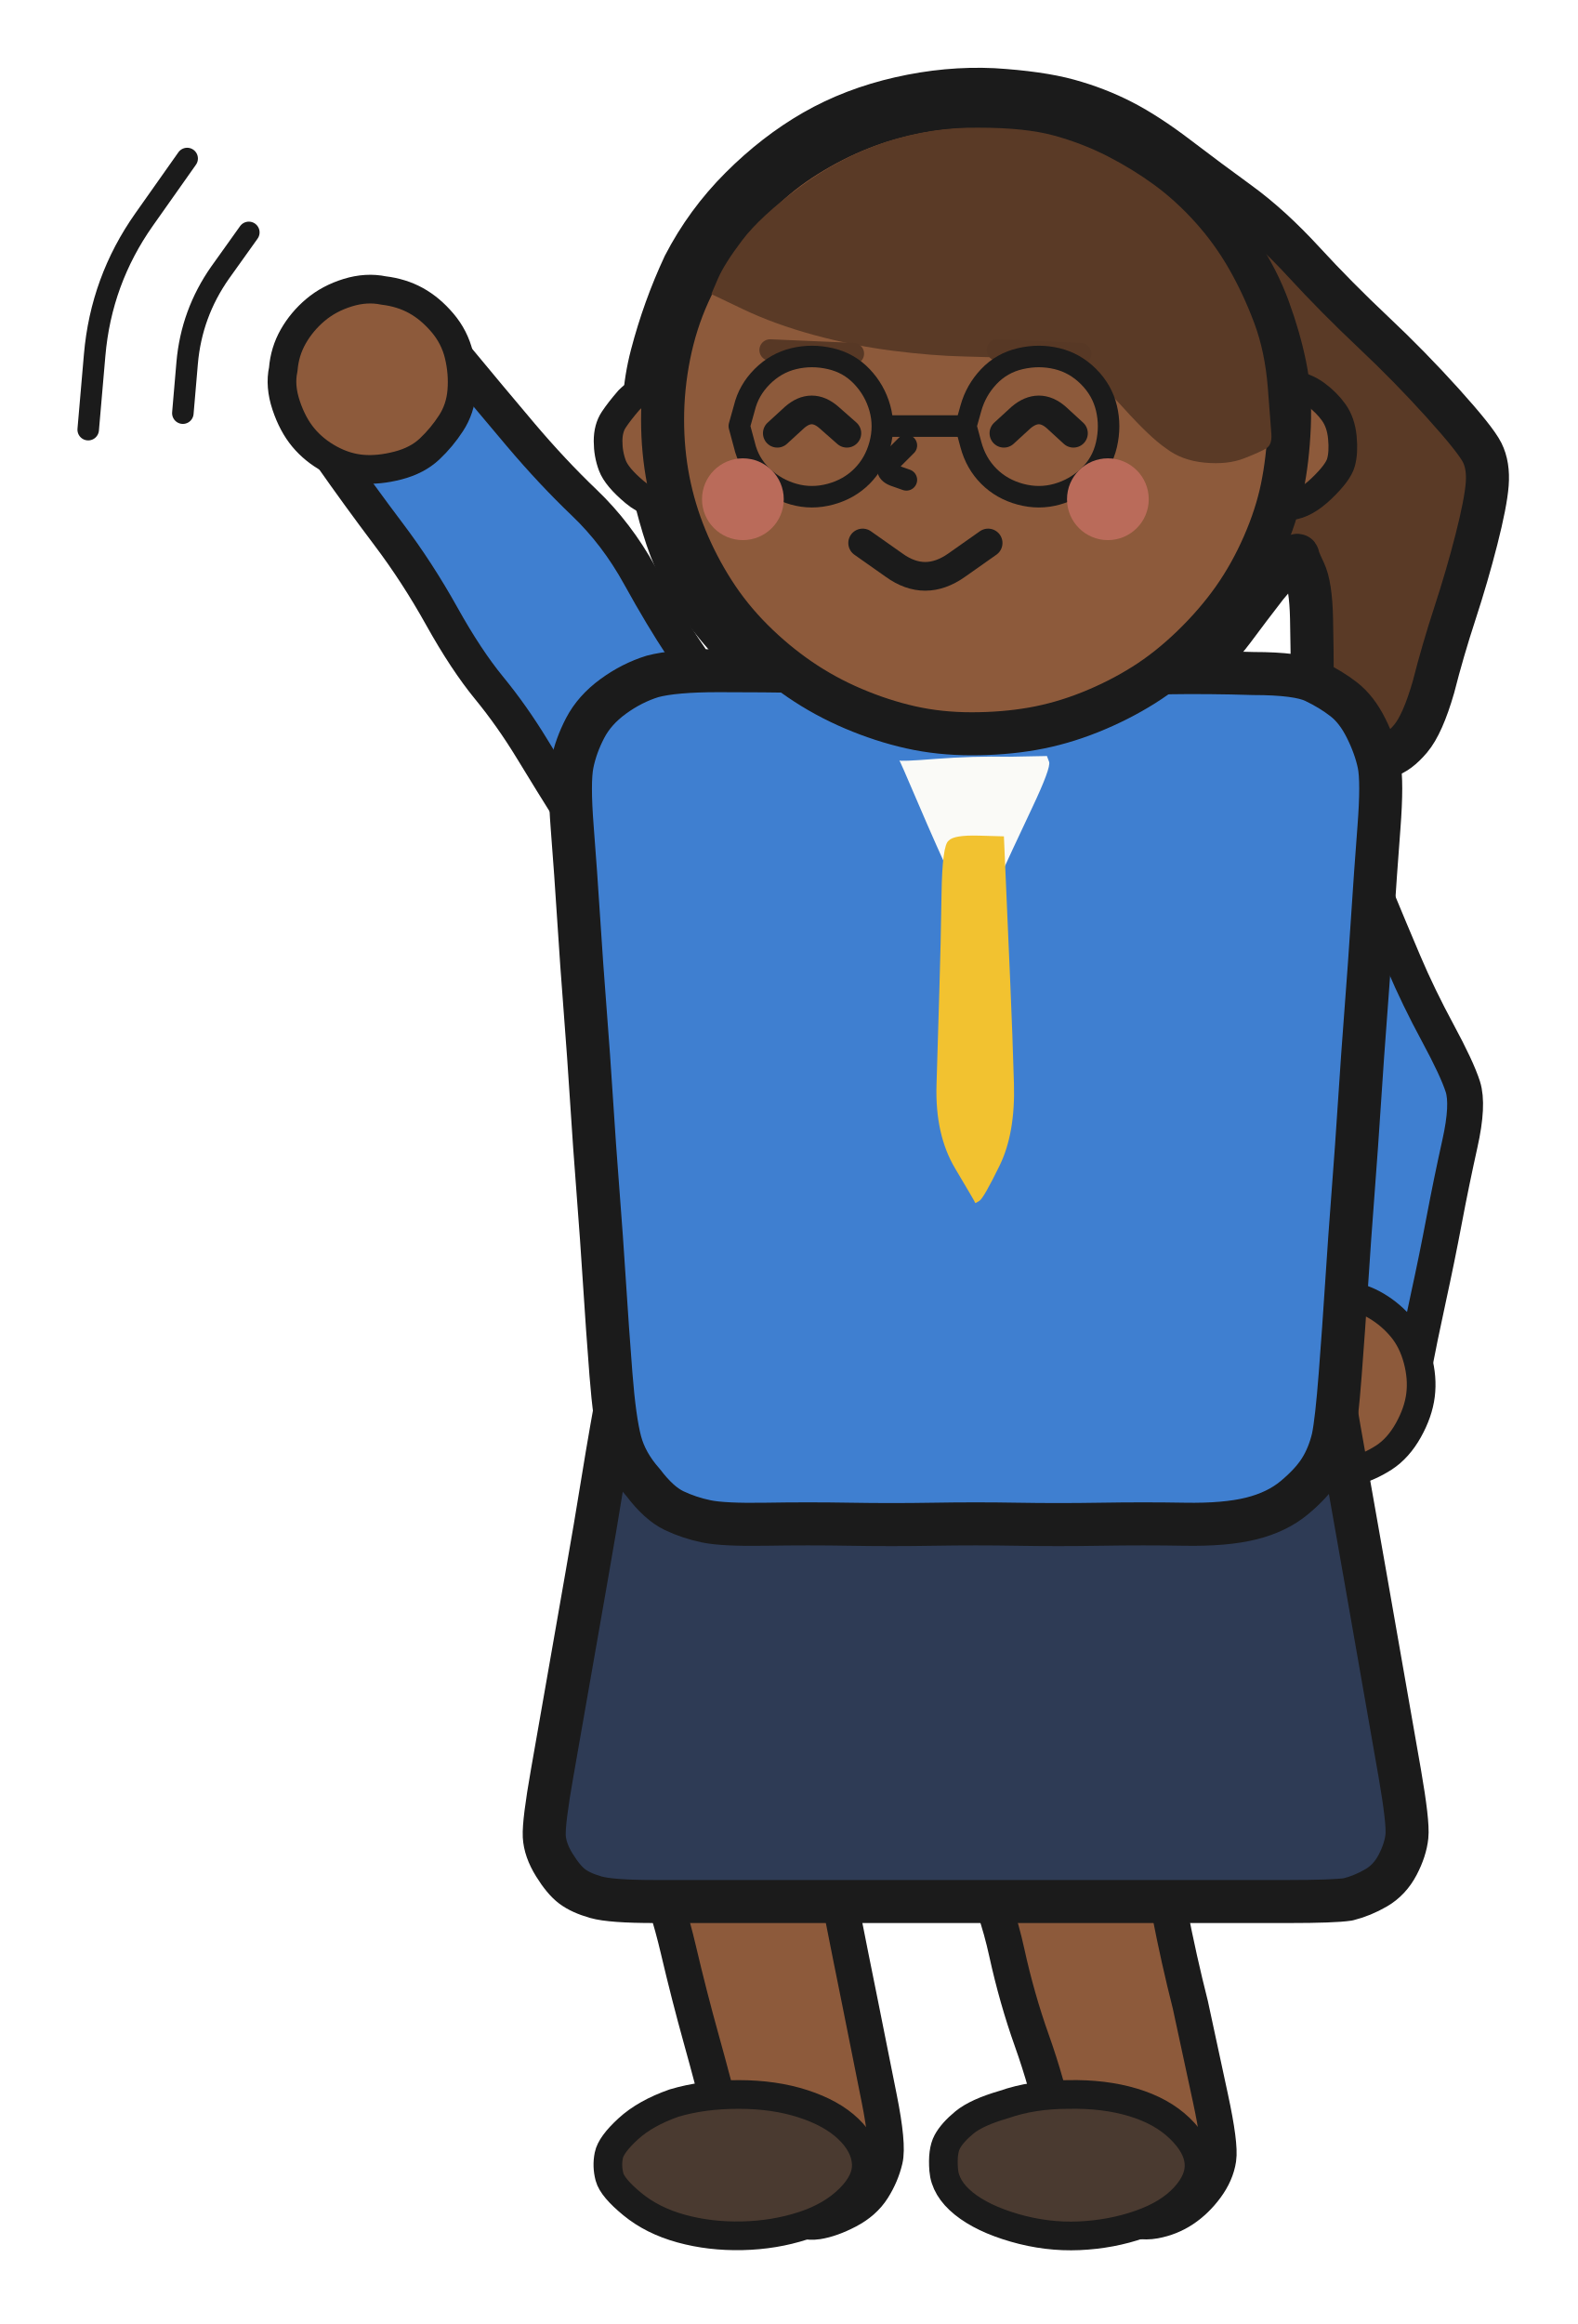
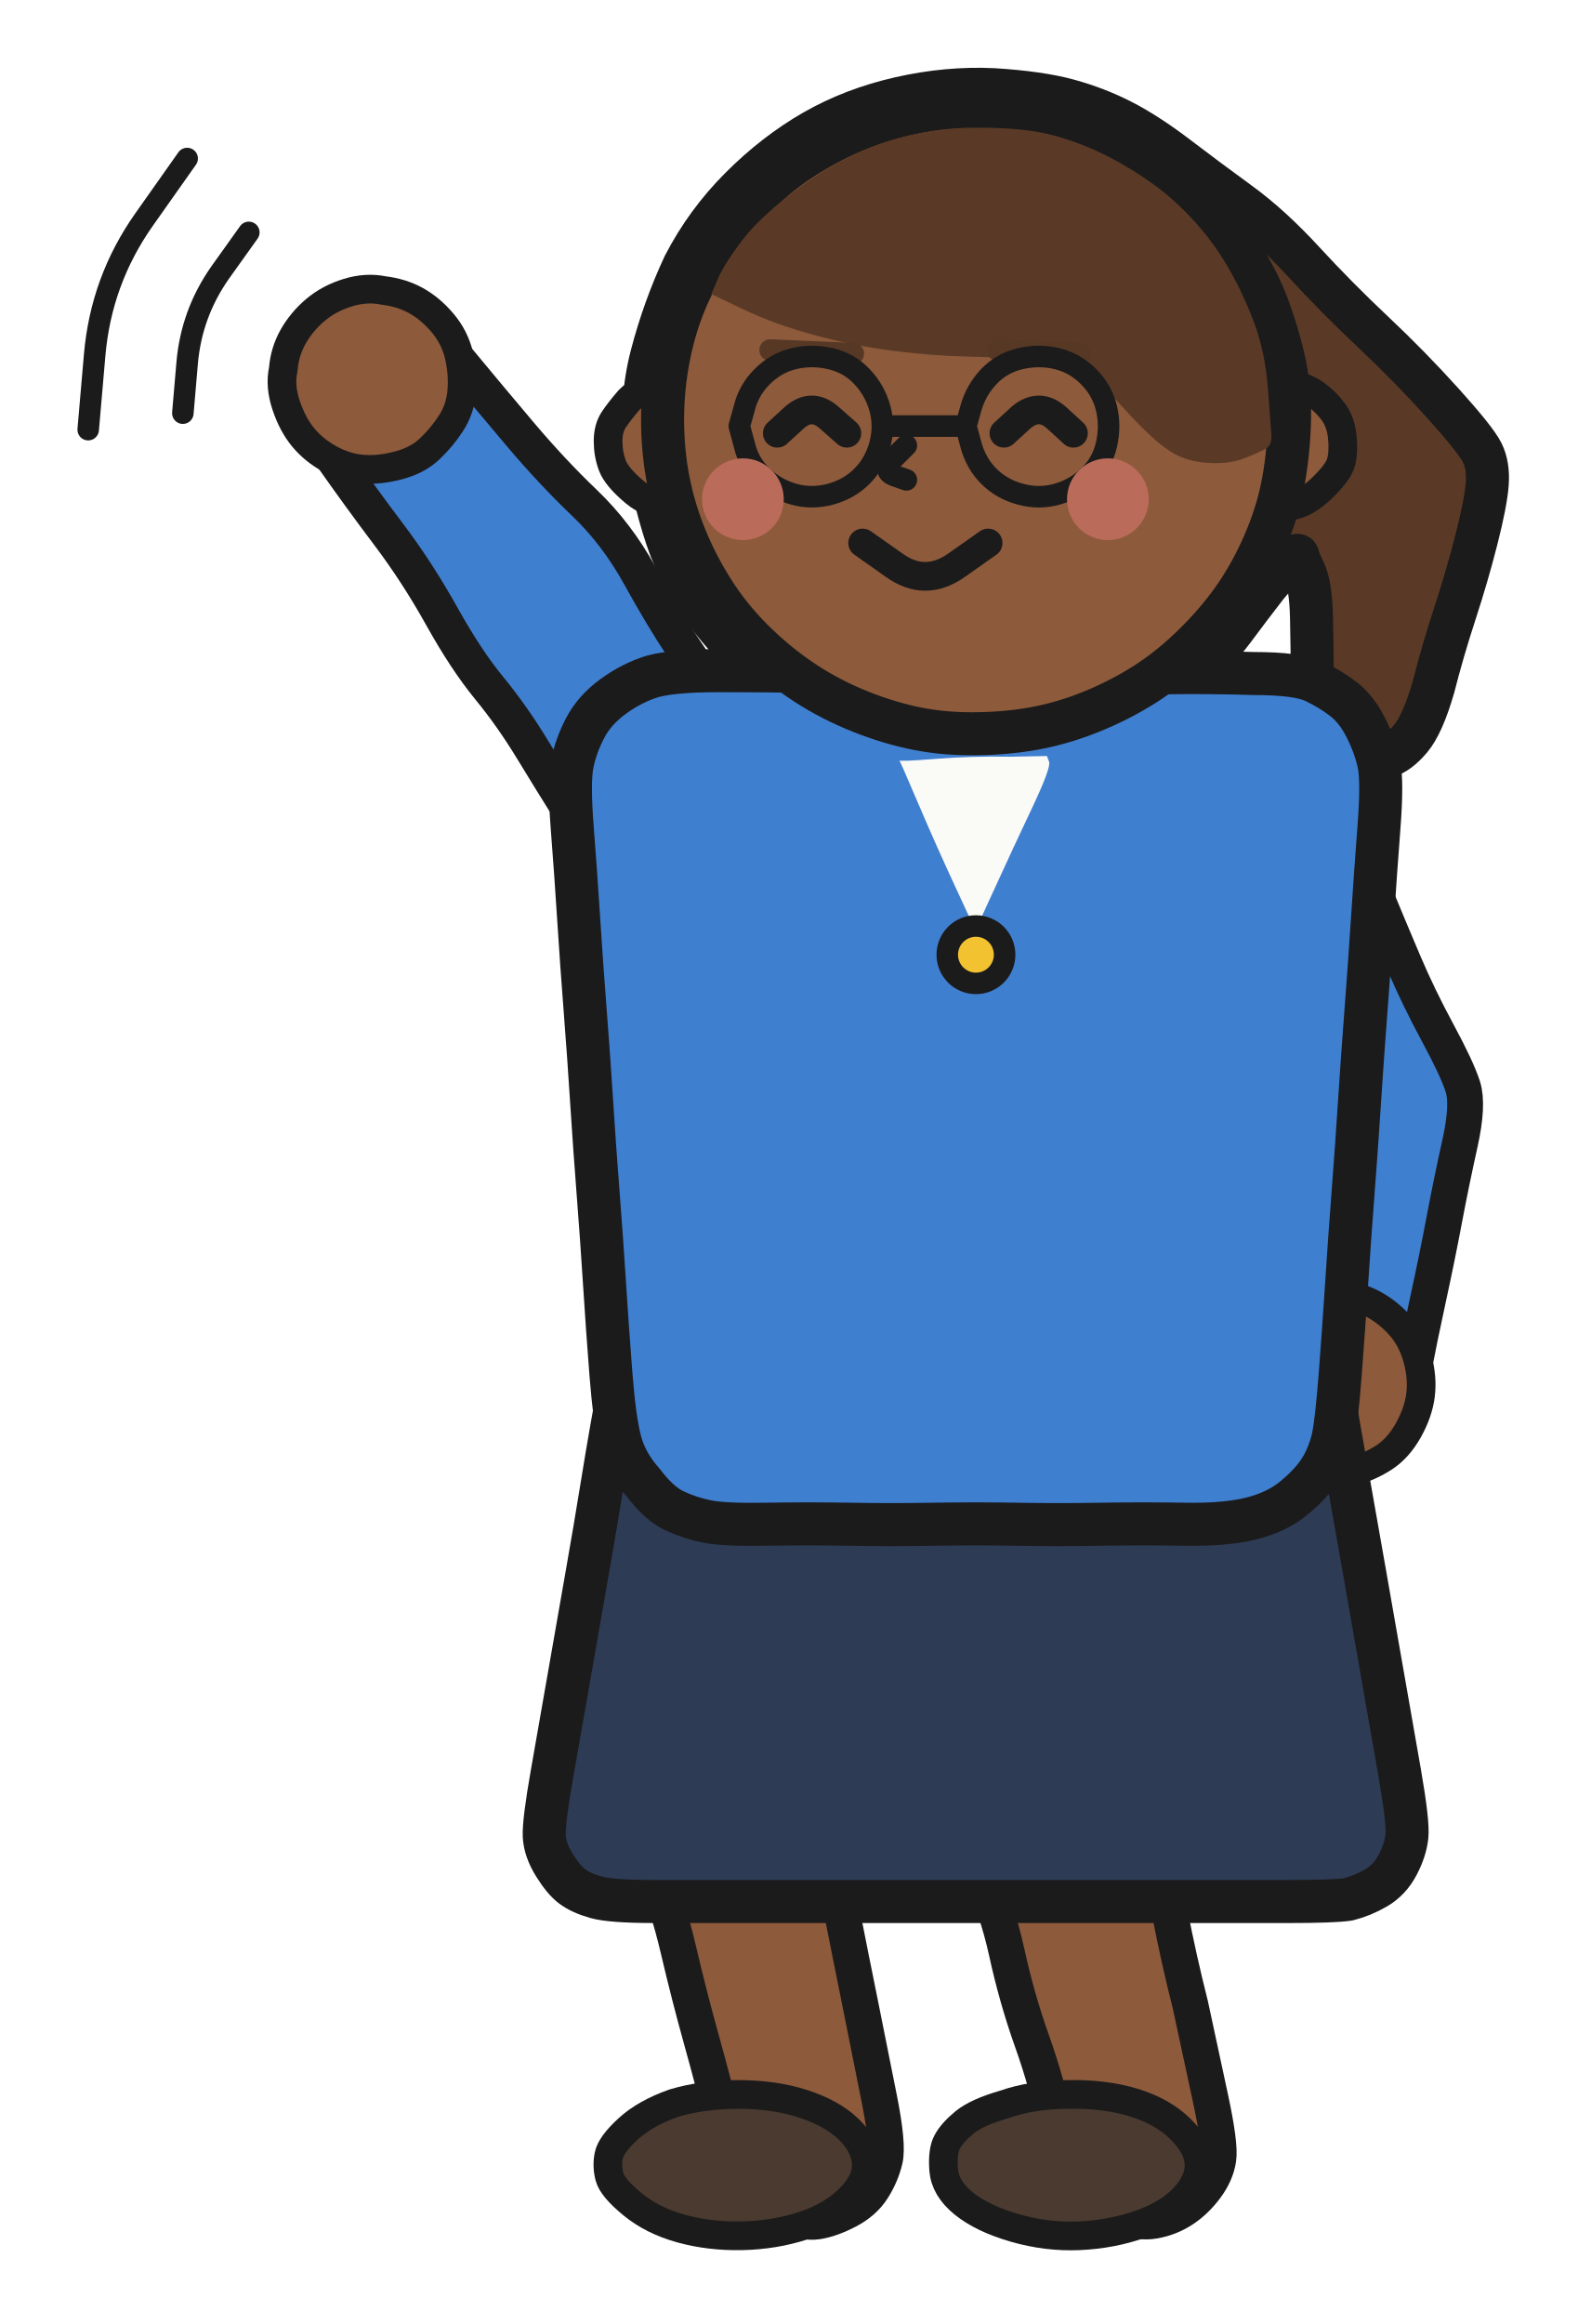
<svg xmlns="http://www.w3.org/2000/svg" viewBox="0 0 220 324" width="220" height="324">
  <g stroke="#1B1B1B" stroke-linecap="round" stroke-linejoin="round">
    <path d="M138.5 12.5Q145 12.9 149 14t7.5 2.9t7.7 5t8.6 6.4t9 8.2t9.7 9.8t9.7 9.9t5.5 6.9t.7 4.4t-1.5 7.7t-3 10.3t-3 10.3q-1.5 5.2 -3.2 7.2t-3.2 2.4t-3 .5t-3-.9t-2.4-1.9t-1.5-2.6t-.6-5.7t-.1-8.6t-1-6.5t-.9-2.2t-1 .5t-3.4 3.7q-2.4 3.1 -4.7 6.2t-6.7 6.6t-9.7 6t-11.5 3.6t-12.5 .4t-12.5-3.1t-11-6.2t-8.9-9t-6.1-11.2t-2.9-12.5t.8-13t4.5-12.5q3.1-6 7.9-10.8t10.2-7.9t12-4.6t13-1.2Z" fill="#5A3A26" stroke-width="6" />
    <path d="M175.5 104.7Q179 105 181 106.2t3.5 3t3.5 6.5t3.9 9.3t3.9 9.3t4.7 9.7t3.5 7.5t-.4 7.9t-2.2 10.7t-2.2 10.8t-2.2 10.7t-3.1 7.9q-1.9 2.4 -4.4 3.4t-4.5 .8t-3.8-.9t-3-2t-2.1-3t-1.2-3.8t.6-8.8t1.5-13.4t.4-10.8t-1.3-7.5t-3.2-8t-4.3-9q-2.2-4.5 -4.3-9t-2.7-6.5t-.1-5.3t2.5-6t5-4t6.5-1Z" fill="#3F7FD0" stroke-width="5" />
    <path d="M187.5 180.5Q190 180.9 192 182.1t3.5 3t2.2 4.4t.4 5t-1.7 4.9t-3.4 3.8t-4.5 2t-5 .1t-4.7-1.9t-3.5-3.4t-1.9-4.5t0-5q.5-2.5 1.8-4.5t3.6-3.5t4.2-1.9t4.5-.1Z" fill="#8D5A3B" stroke-width="4" />
    <path d="M50 42.5Q53 42 56.3 43.5t7.6 6.7t8.7 10.4t8.9 9.5t7.7 10.1t6 10t5.7 8.3t5.7 8.3t3.7 6.7t.6 5t-1.4 5t-3 4q-1.7 1.5 -3.6 2.3t-4.4 .9t-4.5-.5t-4-2t-4.8-6t-5.5-8.9t-5.5-8.9t-6-8.5t-6.6-10t-7.4-11.4t-8-11t-4.6-8.5q-.6-3 .2-5.5t3-4.5t5.2-2.5Z" fill="#3F7FD0" stroke-width="5" />
    <path d="M53.5 40.5Q56 40.8 58 41.9t3.7 3.1t2.3 4.5t.4 5t-1.5 4.5t-3 3.6t-4.4 2.3t-5 .5t-4.5-1.4t-3.7-3t-2.4-4.5t-.4-5q.2-2.5 1.4-4.6t3.1-3.7t4.5-2.4t5-.3Z" fill="#8D5A3B" stroke-width="4" />
    <path d="M159.5 177.5Q162 177.8 164 178.7t3.5 2.3t2.6 3.2t1.6 3.8t-.9 8.4t-2.6 12.7t-2.6 12.8t-2.6 12.7t-1.6 10.4t0 9.5t1.7 12t2.9 13q1.4 6.5 2.8 13t1.1 8.5t-1.7 3.9t-3.2 3.1t-4 1.6t-5-.7t-5-3.4t-3.6-8.7t-3.5-12.3t-3.5-12.3t-4-11.7t-2.6-8q-.3-2.5 .6-6t1.7-6.9t1.9-9.7t2.1-12.5t2-12.6t2.1-12.5t2.4-8.5t3.4-3.6t4.5-2.2t5-.5Z" fill="#8D5A3B" stroke-width="5" />
    <path d="M149 292Q154 291.9 158 293.1t6.5 3.6t2.7 4.8t-2 4.8t-6.2 3.8t-8.5 1.6t-9-1.1t-7.1-3.4t-2.8-4.7t.5-3.9t2.4-2.7t5.5-2.5q4-1.4 9-1.4Z" fill="#4A3A30" stroke-width="4" />
    <path d="M115.5 177.5Q118 177.8 120 178.8t3.6 2.6t2.7 3.6t1.4 4t-1.1 8.2t-2.9 12.6t-2.9 12.4t-2.8 12.6t-1.9 10.2t-.2 9.5t1.5 12t2.6 13q1.3 6.5 2.6 13t.8 8.6t-1.7 4t-3.5 3.1t-4.2 1.5t-5-1t-4.7-3.4t-3.2-8.5t-3.3-12.5t-3.2-12.5t-3.8-12t-2.4-7.8q-.3-2 .7-5.5t1.9-7t2-9.7t2.3-12.6t2.3-12.4t2.2-12.6t2.7-8.5t3.5-3.7t4.5-2.1t5-.4Z" fill="#8D5A3B" stroke-width="5" />
    <path d="M103 292Q108 292 112 293.3t6.3 3.5t2.5 4.7t-2.3 5t-6.5 3.8t-8.5 1.4t-8.5-1t-6.8-3.4t-3.2-3.8t-.1-3t2.7-3.7t6.4-3.6q4-1.2 9-1.2Z" fill="#4A3A30" stroke-width="4" />
    <path d="M168.8 164.7Q175 164.7 177.1 165.8t3.5 3.7t2.6 9.3t2.4 13.7t2.4 13.7t2.4 13.6t2.4 13.7t2.4 13.7t1 8.8t-1.3 4t-3 3.2t-3.9 1.6q-2 .3 -8.3 .3t-12.6 0t-12.7 0t-12.6 0t-12.6 0t-12.6 0t-12.7 0t-12.6 0t-8.2-.6t-3.3-1.5t-2.5-3t-1.4-4q-.1-2 1.1-8.8t2.4-13.7t2.4-13.7t2.3-13.6t2.4-13.7t2.4-13.7t2.7-9.3t2.9-3.5t3.5-1.3t8.2-.3t12.6 0t12.4 .1q6.3 0 12.6 0t12.4 .1t12.6 .1Z" fill="#2E3B55" stroke-width="6" />
    <path d="M174.8 93.9Q181 93.9 183.3 95t4.1 2.5t3.1 4t1.8 5t0 8.9t-.9 12.7t-.9 12.7t-.9 12.7t-.9 12.7t-.9 12.7t-.9 12.7t-1 8.9q-.6 2.5 -1.8 4.4t-3.6 3.9t-6 2.9t-9.3 .8t-11.7 0t-11.7 0t-11.6 0t-11.7 0t-11.7 0t-8.3-.4t-4.5-1.5t-4.3-3.9q-2.4-2.7 -3.2-5.7t-1.3-9.4t-.9-12.7t-.9-12.7t-.9-12.7t-.9-12.7t-.9-12.7t-.9-12.7t0-8.9t1.8-5t3.9-4.4t5.5-2.8q3-.8 9.2-.8t12.4 .1t12.5 .1t12.4 0t12.4 .1t12.5 0t12.4 .1Z" fill="#3F7FD0" stroke-width="6" />
    <path d="M140.8 105.5Q146 105.4 146 105.4t.3 .8t-2.4 6.5t-5.3 11.4t-2.6 5.6t-2.7-5.9t-5.3-11.9t-2.6-5.9t5.1-.2t10.3-.3Z" fill="#FAFAF7" stroke="none" data-noink="1" />
-     <path d="M136.5 116.5Q140 116.6 140 116.6t.3 6.9t.6 13.8t.5 13.8t-2 11.4t-2.8 4.9t-.6 .3t-2.8-4.8t-2.6-11.6t.4-13.3t.3-13.3t1-7.5q.7-.8 4.2-.7Z" fill="#F2C230" stroke="none" data-noink="1" />
+     <circle cx="136.1" cy="133.1" r="4" fill="#F2C230" stroke-width="3" />
    <path d="M180 53.6Q182 53.9 183.5 55t2.5 2.5t1.2 3.5t-.2 3.5t-2.7 3.6t-4.3 2.4t-3.5 0t-2.9-1.5t-2.3-2.5t-.9-4.5t1-4.5t2.3-2.4q1.3-1 2.8-1.4t3.5-.1Z" fill="#8D5A3B" stroke-width="4" />
    <path d="M94 53.5Q96 53.7 97.5 54.5t2.6 2.1t1.6 2.9t.3 3.5t-1.1 3.5t-2.3 2.5t-4.5 1.3t-5.6-1.7t-3.1-3.7t-.6-3.4t.8-3t2.1-2.7q1.3-1.3 2.8-1.8t3.5-.5Z" fill="#8D5A3B" stroke-width="4" />
    <path d="M136.5 14.9Q141 14.9 145 15.7t8 2.6t7.5 4t6.6 5.5t5.7 7.2t4.1 8t2.3 8t.6 8.5t-1 8.5t-2.6 8t-4.2 7.5t-5.7 6.6q-3.3 3.2 -6.8 5.4t-7.5 3.8t-8 2.3t-8.5 .7t-8.5-.9t-8-2.6t-7.5-4.1t-6.6-5.5t-5.4-6.7t-3.9-7.5t-2.4-8t-.8-8.5q0-4.5 .9-9t2.7-8.5t4.3-7.5t5.5-6.5t6.7-5.3t7.5-3.8t8-2.3t8.5-.7Z" fill="#8D5A3B" stroke-width="6" />
    <path d="M136.5 17.8Q143 17.8 147 18.9t7.5 2.9t6.5 4t5.7 5.2t4.7 6.5t3.5 7.5t1.9 9t.5 6.5t-.7 2t-3.1 1.4t-5.5 .6t-5.4-2q-2.2-1.5 -5.9-5.6t-6.2-5.4t-7-1.5t-9-.3t-10-.8t-11-2.2t-9.9-3.6t-4.4-2.1t.9-2.1t3.4-5.4t8-7.4t12-6.3q6.5-2.1 13-2Z" fill="#5A3A26" stroke="none" data-noink="1" />
    <path d="M149.7 60.4L147.3 58.2Q144.9 56.1 142.4 58.2L140 60.4" fill="none" stroke-width="4" />
    <path d="M118.1 60.4L115.6 58.2Q113.2 56.1 110.8 58.2L108.4 60.4" fill="none" stroke-width="4" />
    <path d="M150.7 49.3L139.1 48.8" fill="none" stroke="#573825" stroke-width="3" />
    <path d="M119 49.3L107.4 48.8" fill="none" stroke="#573825" stroke-width="3" />
    <path d="M134.7 59.4L135.4 56.9Q136.1 54.4 137.9 52.5T142.3 50T147.4 50T151.8 52.5T154.3 56.9T154.3 62T151.8 66.4T147.4 68.9T142.3 68.9T137.9 66.4T135.4 62L134.7 59.4Z" fill="none" stroke-width="3" />
    <path d="M103.1 59.4L103.8 56.9Q104.4 54.4 106.3 52.5T110.7 50T115.8 50T120.2 52.5T122.7 56.9T122.7 62T120.2 66.4T115.8 68.9T110.7 68.9T106.3 66.4T103.8 62L103.1 59.4Z" fill="none" stroke-width="3" />
    <path d="M134.7 59.4L123.4 59.4" fill="none" stroke-width="3" />
    <path d="M126.4 62.1L124.7 63.8Q122.9 65.6 124.7 66.3L126.4 66.9" fill="none" stroke-width="3" />
    <circle cx="154.5" cy="69.6" r="5.7" fill="#BA6B5A" stroke="none" data-noink="1" />
    <circle cx="103.6" cy="69.6" r="5.7" fill="#BA6B5A" stroke="none" data-noink="1" />
    <path d="M137.8 75.7L133.4 78.8Q129 81.9 124.7 78.8L120.3 75.7" fill="none" stroke-width="4" />
    <path d="M25.5 57.6L26.1 50.6Q26.7 43.7 30.7 38L34.7 32.4" fill="none" stroke-width="3" />
    <path d="M12.3 59.9L13.2 49.5Q14.1 39.1 20.1 30.6L26.1 22.1" fill="none" stroke-width="3" />
  </g>
</svg>
